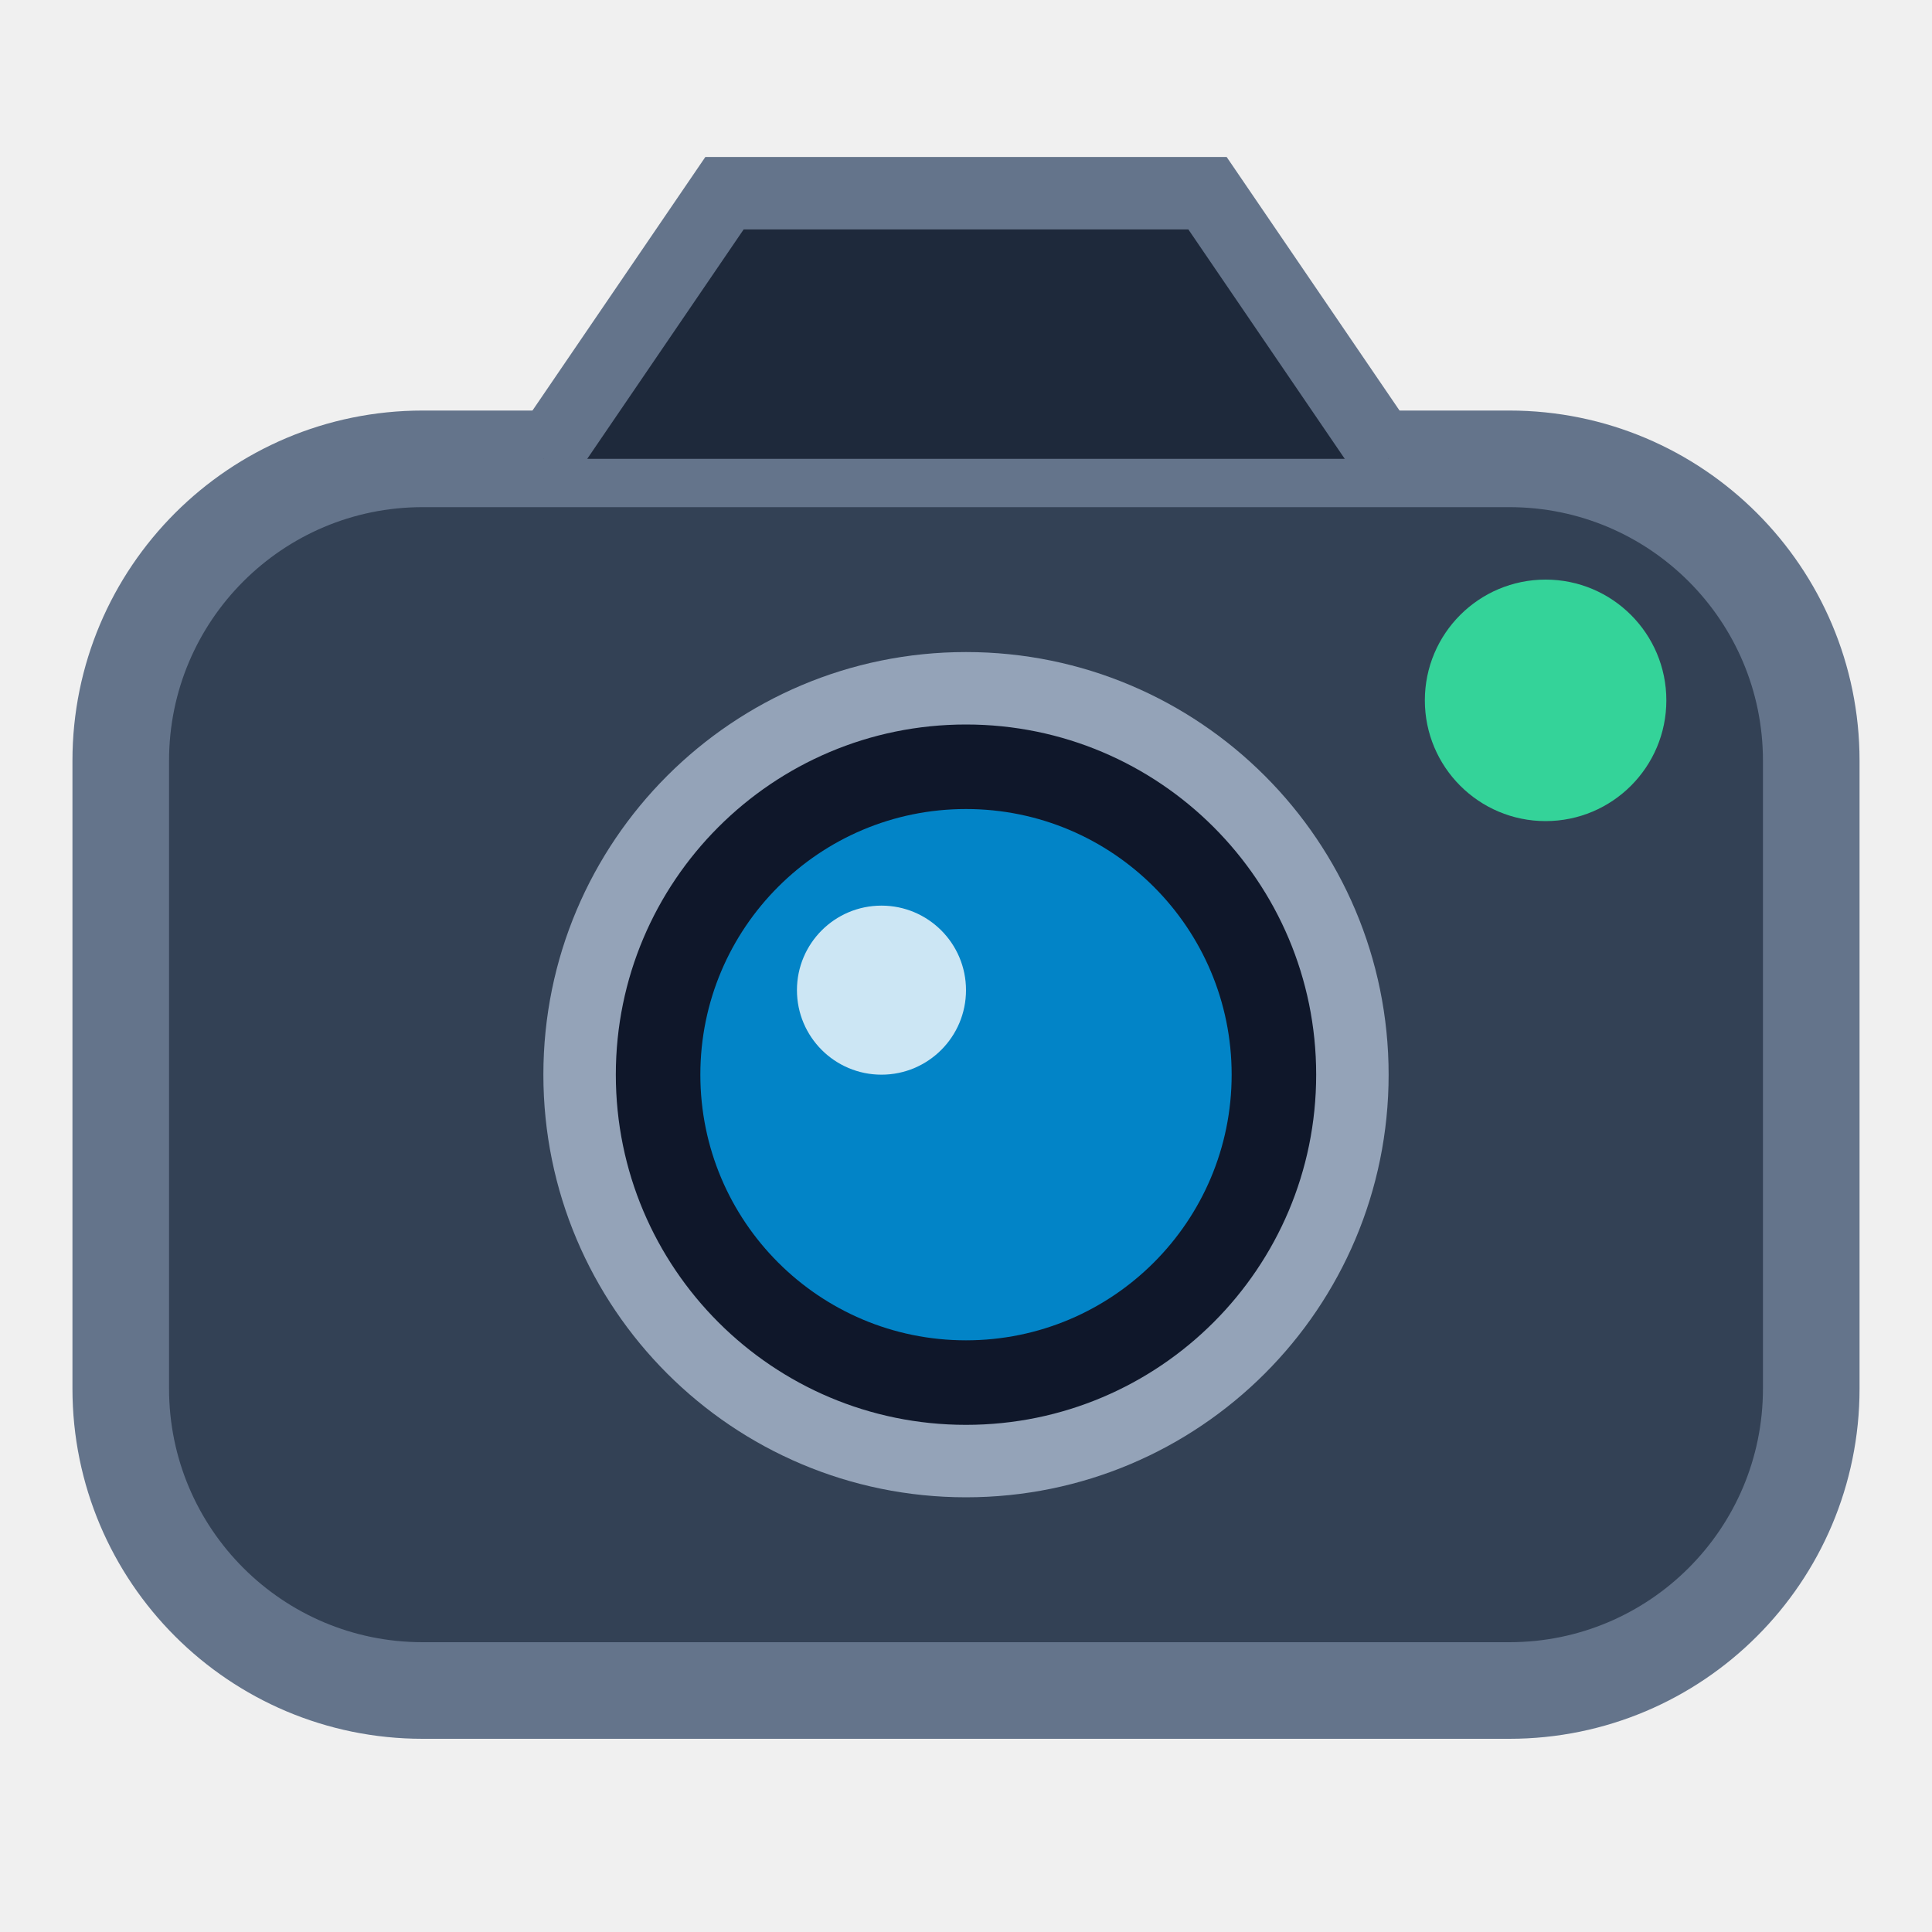
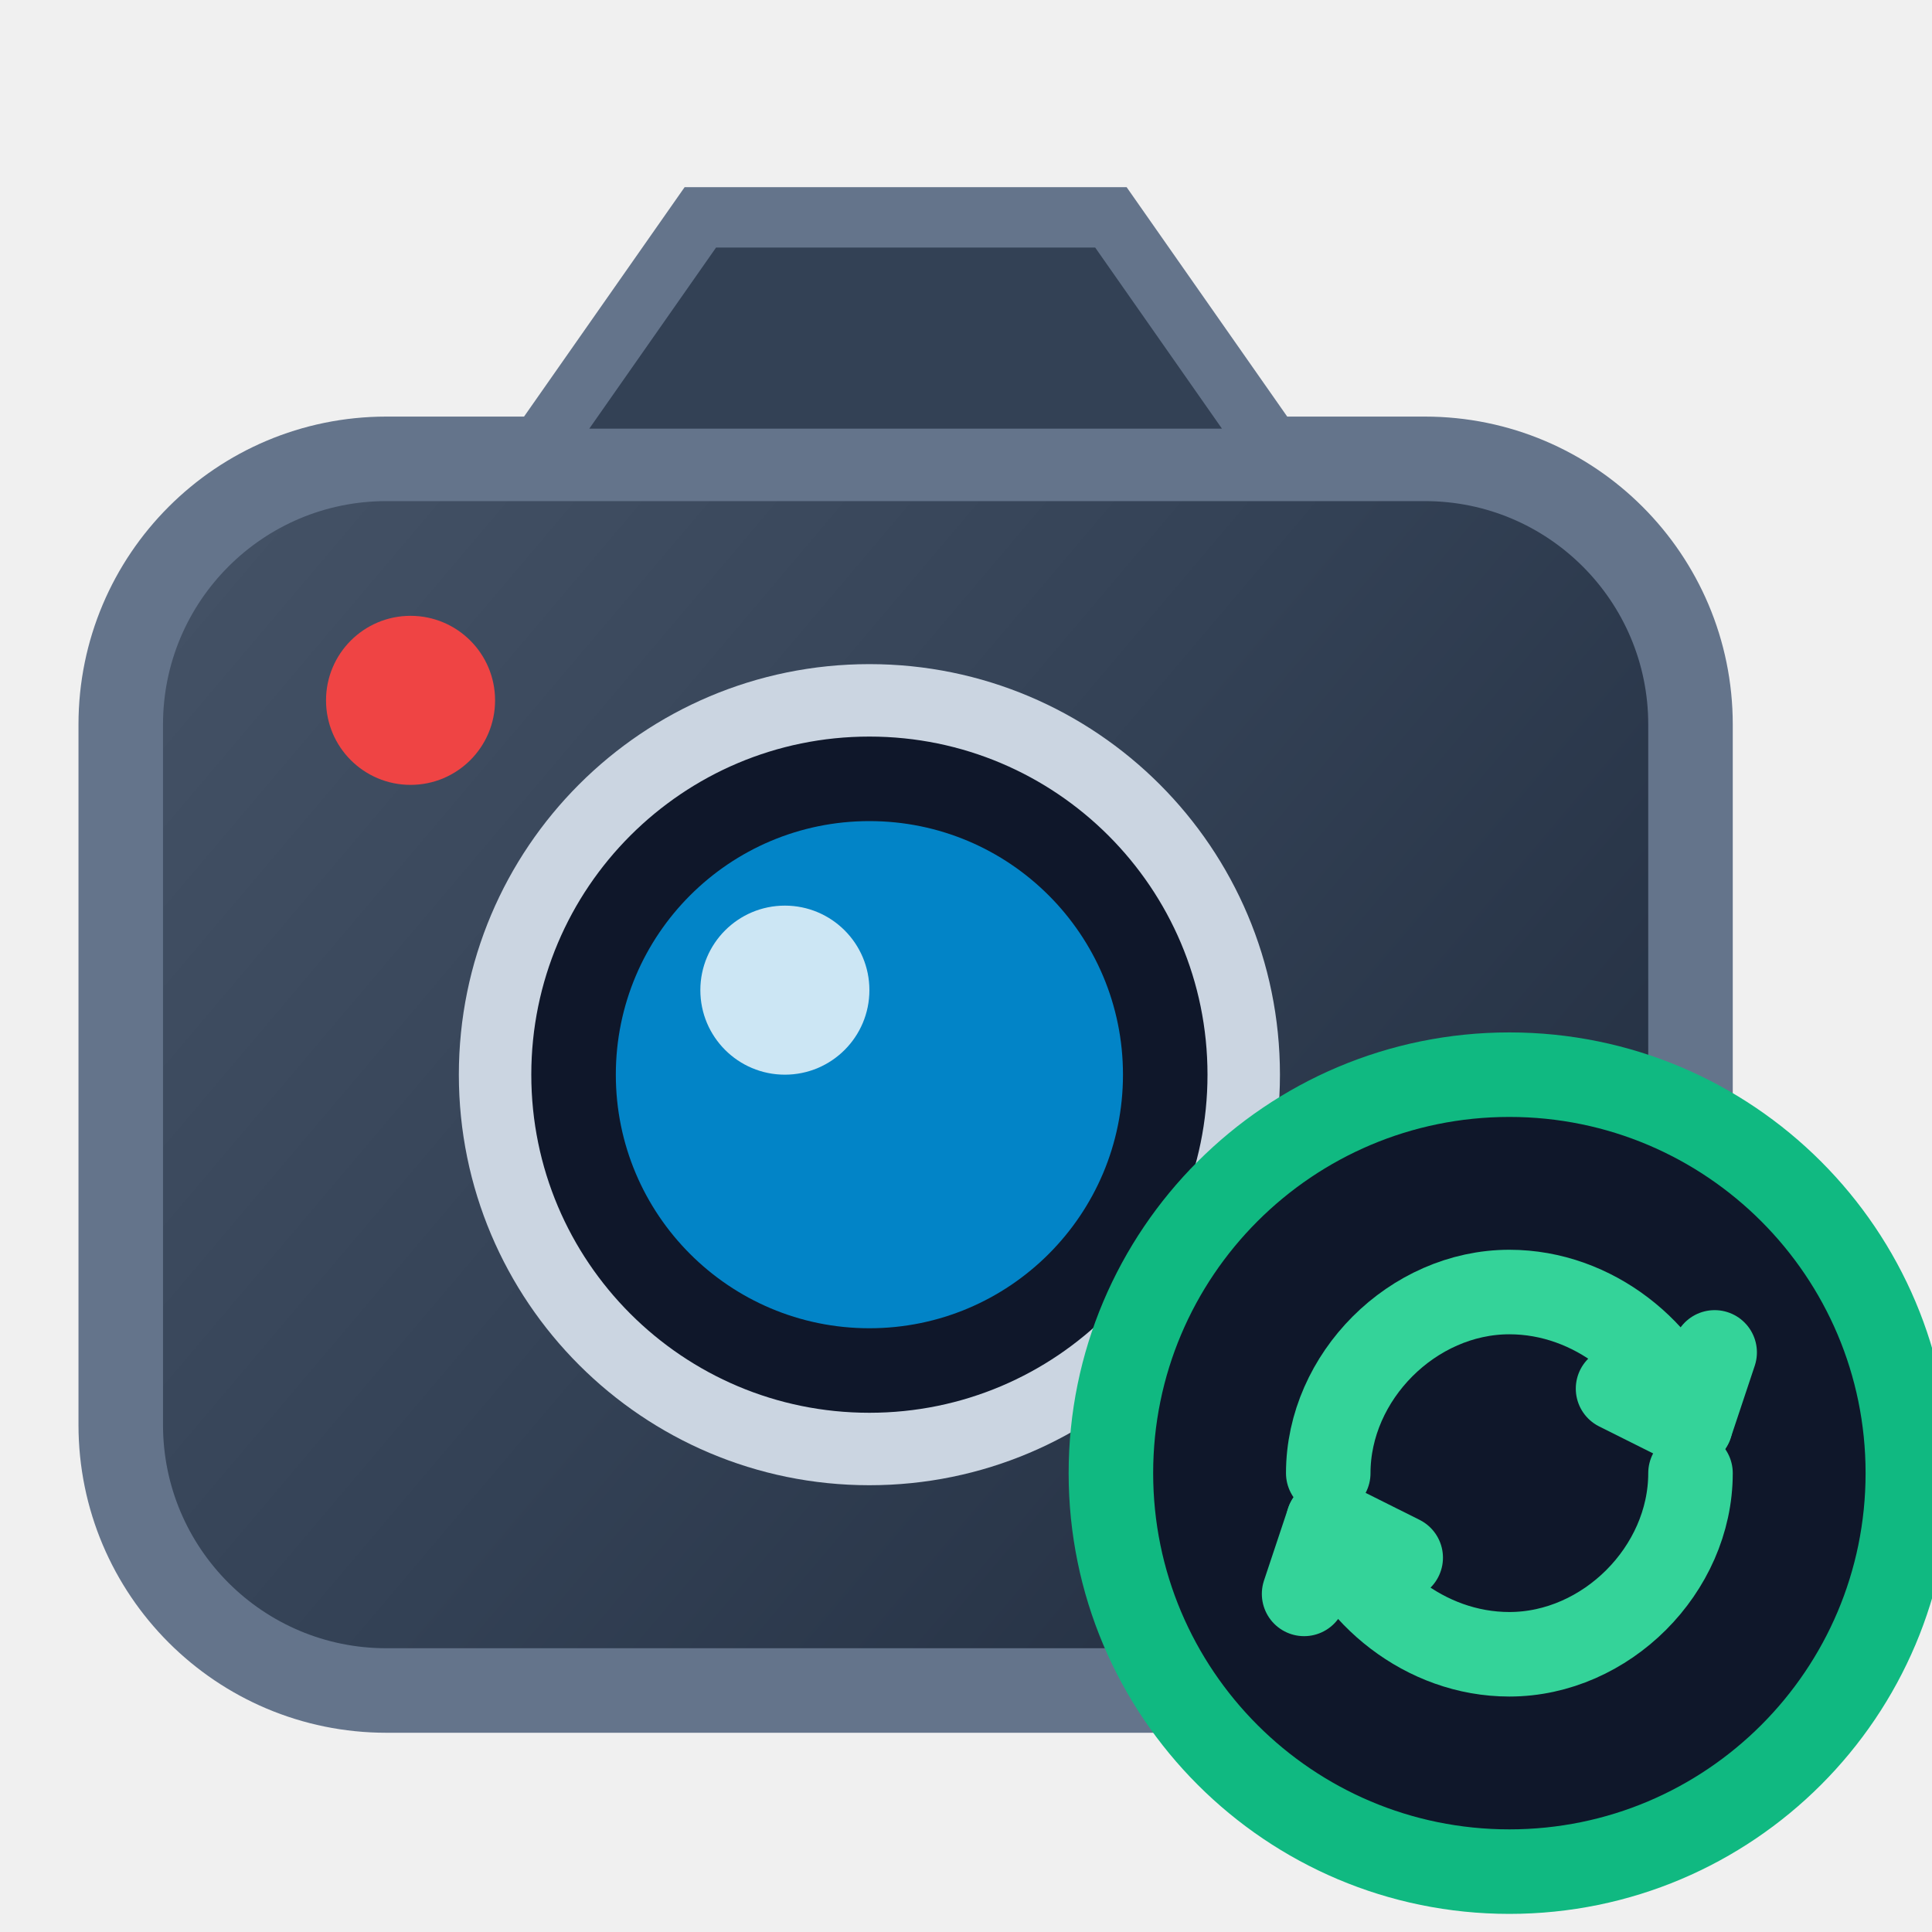
<svg xmlns="http://www.w3.org/2000/svg" width="16" height="16" viewBox="0 0 16 16" fill="none">
-   <rect x="1.0" y="3.8" width="14.0" height="10.2" rx="2.5" fill="#334155" stroke="#64748b" stroke-width="0.8" />
-   <path d="M4.5 3.8L6.0 1.6H10.0L11.5 3.8" fill="#1e293b" stroke="#64748b" stroke-width="0.6" />
-   <circle cx="8" cy="8.9" r="3.2" fill="#0f172a" stroke="#94a3b8" stroke-width="0.6" />
-   <circle cx="8" cy="8.9" r="2.2" fill="#0284c7" />
-   <circle cx="7.3" cy="8.2" r="0.7" fill="#ffffff" opacity="0.8" />
-   <circle cx="12.8" cy="5.8" r="1.0" fill="#34d399" />
+   <defs>
+     <linearGradient id="camBody" x1="1" y1="3" x2="14" y2="14" gradientUnits="userSpaceOnUse">
+       <stop offset="0%" stop-color="#475569" />
+       <stop offset="50%" stop-color="#334155" />
+       <stop offset="100%" stop-color="#1e293b" />
+     </linearGradient>
+   </defs>
+   <rect x="1.0" y="3.8" width="13.0" height="10.2" rx="2.2" fill="url(#camBody)" stroke="#64748b" stroke-width="0.7" />
+   <path d="M4.4 3.8L5.8 1.8H9.2L10.6 3.8Z" fill="#334155" stroke="#64748b" stroke-width="0.5" />
+   <circle cx="3.4" cy="5.8" r="0.7" fill="#ef4444" />
+   <circle cx="7.2" cy="8.9" r="3.1" fill="#0f172a" stroke="#cbd5e1" stroke-width="0.6" />
+   <circle cx="7.2" cy="8.9" r="2.1" fill="#0284c7" />
+   <circle cx="6.5" cy="8.2" r="0.7" fill="#ffffff" opacity="0.8" />
+   <circle cx="12.5" cy="12.2" r="3.3" fill="#0f172a" stroke="#10b981" stroke-width="0.7" />
+   <path d="M11.0 12.2C11.0 11.4 11.7 10.7 12.5 10.7C13.2 10.7 13.8 11.2 14.0 11.8" stroke="#34d399" stroke-width="0.7" stroke-linecap="round" />
+   <path d="M13.4 11.5L14.0 11.8L14.2 11.2" stroke="#34d399" stroke-width="0.7" stroke-linecap="round" stroke-linejoin="round" />
+   <path d="M14.0 12.2C14.0 13.0 13.3 13.7 12.5 13.7C11.8 13.7 11.2 13.2 11.0 12.6" stroke="#34d399" stroke-width="0.7" stroke-linecap="round" />
+   <path d="M11.6 12.9L11.0 12.6L10.8 13.2" stroke="#34d399" stroke-width="0.7" stroke-linecap="round" stroke-linejoin="round" />
</svg>
